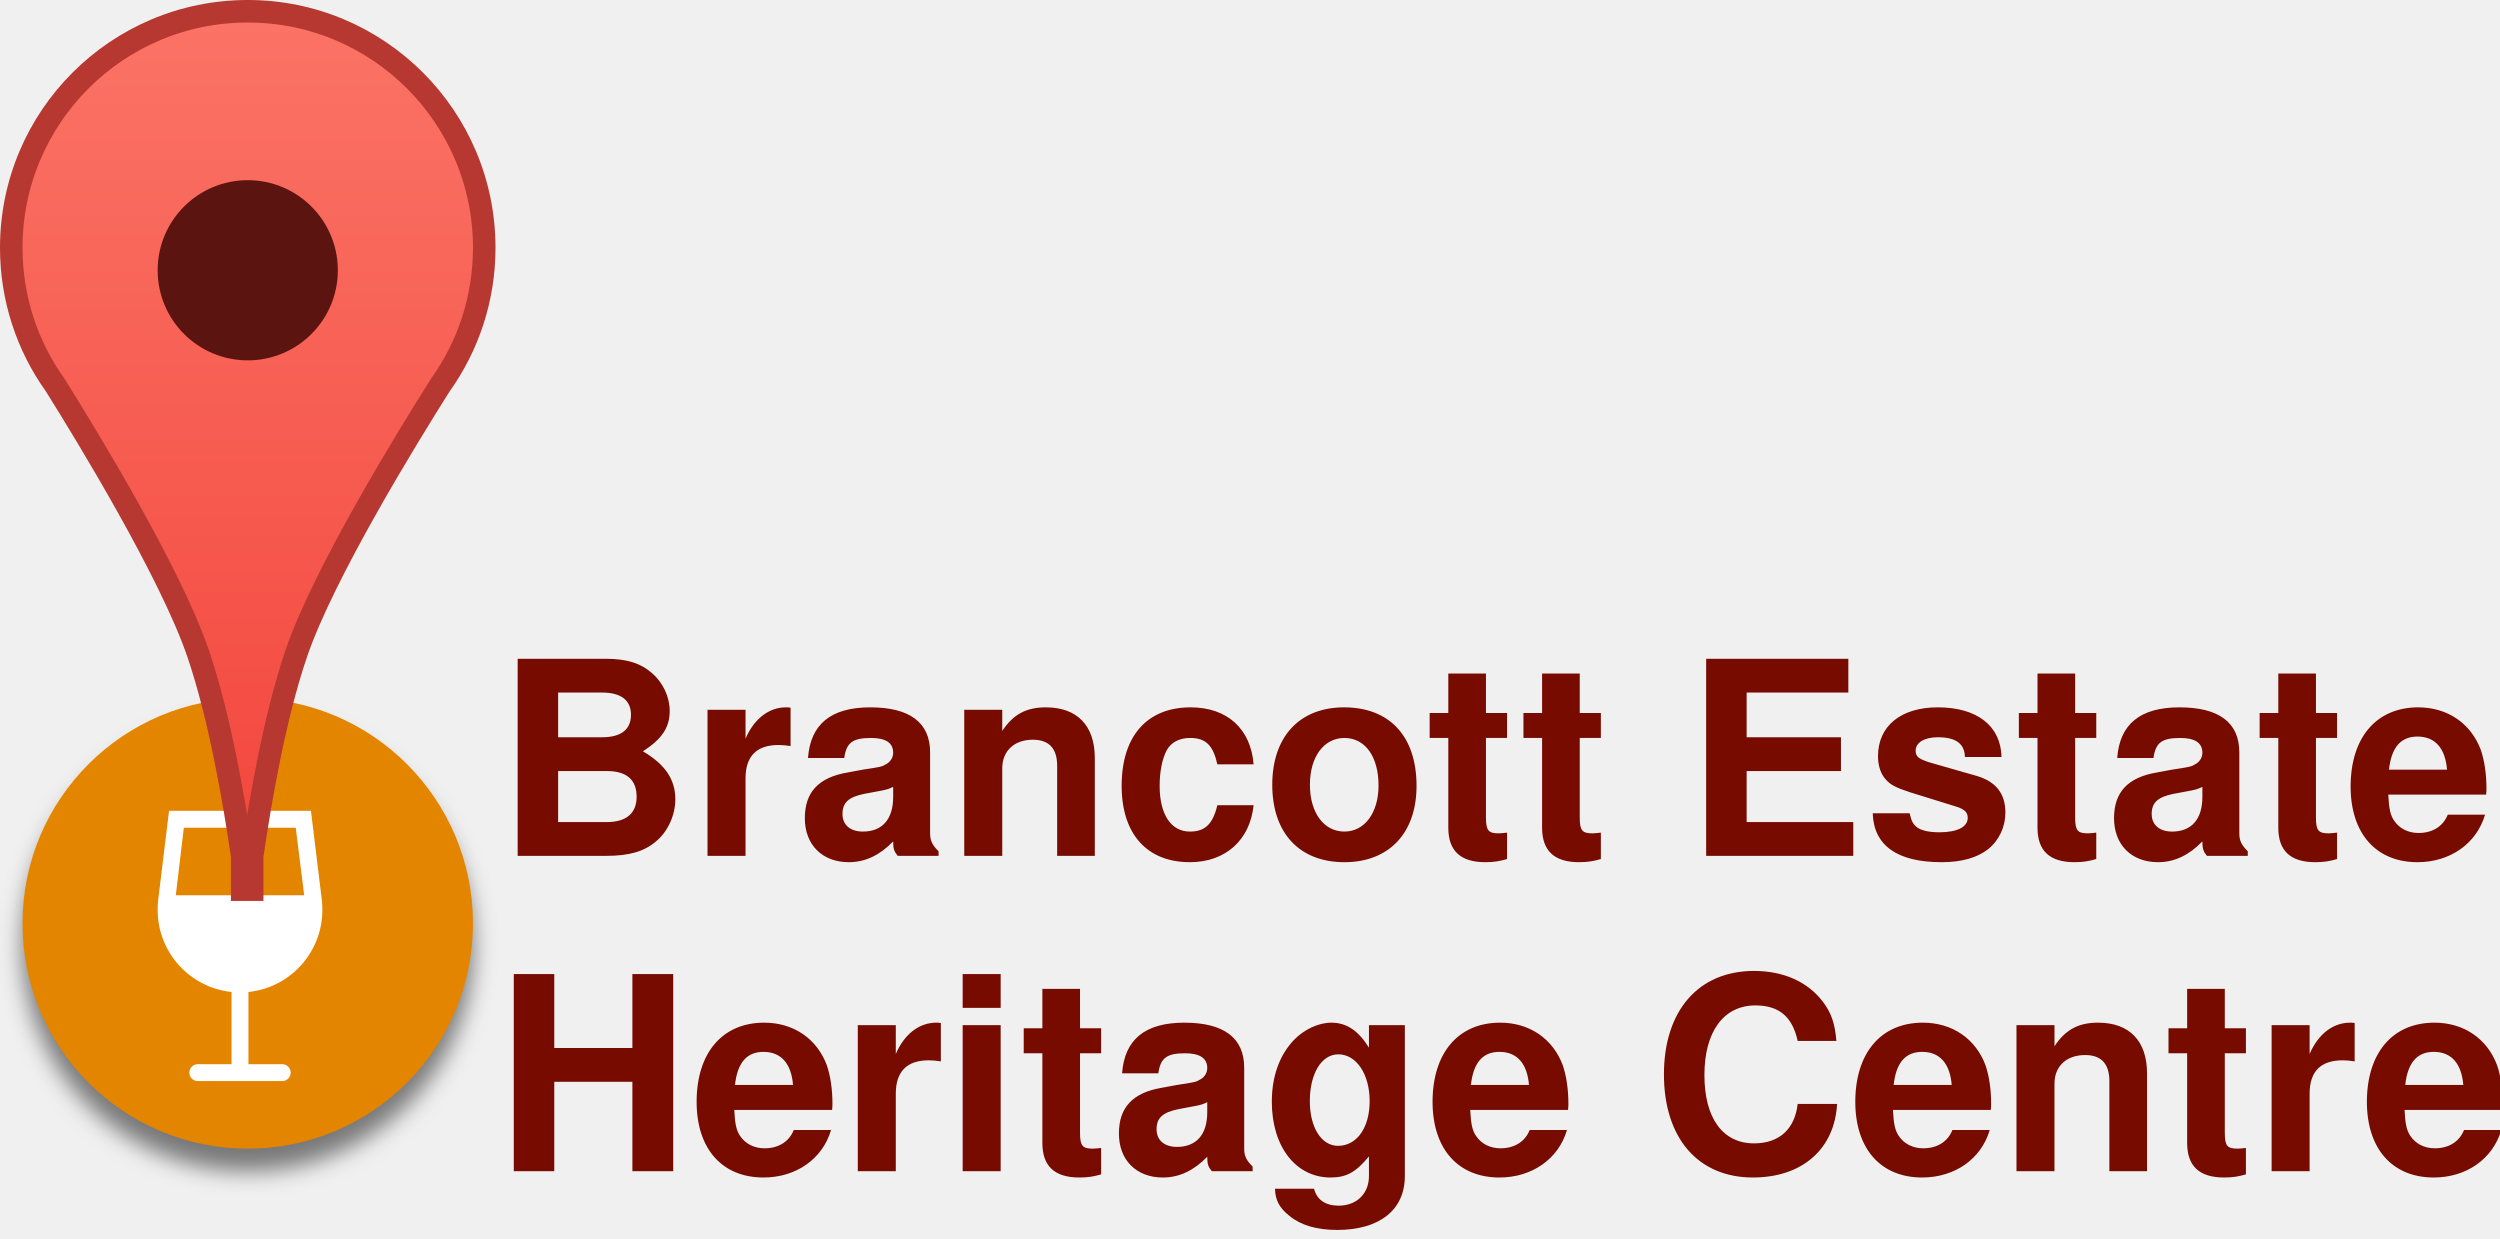
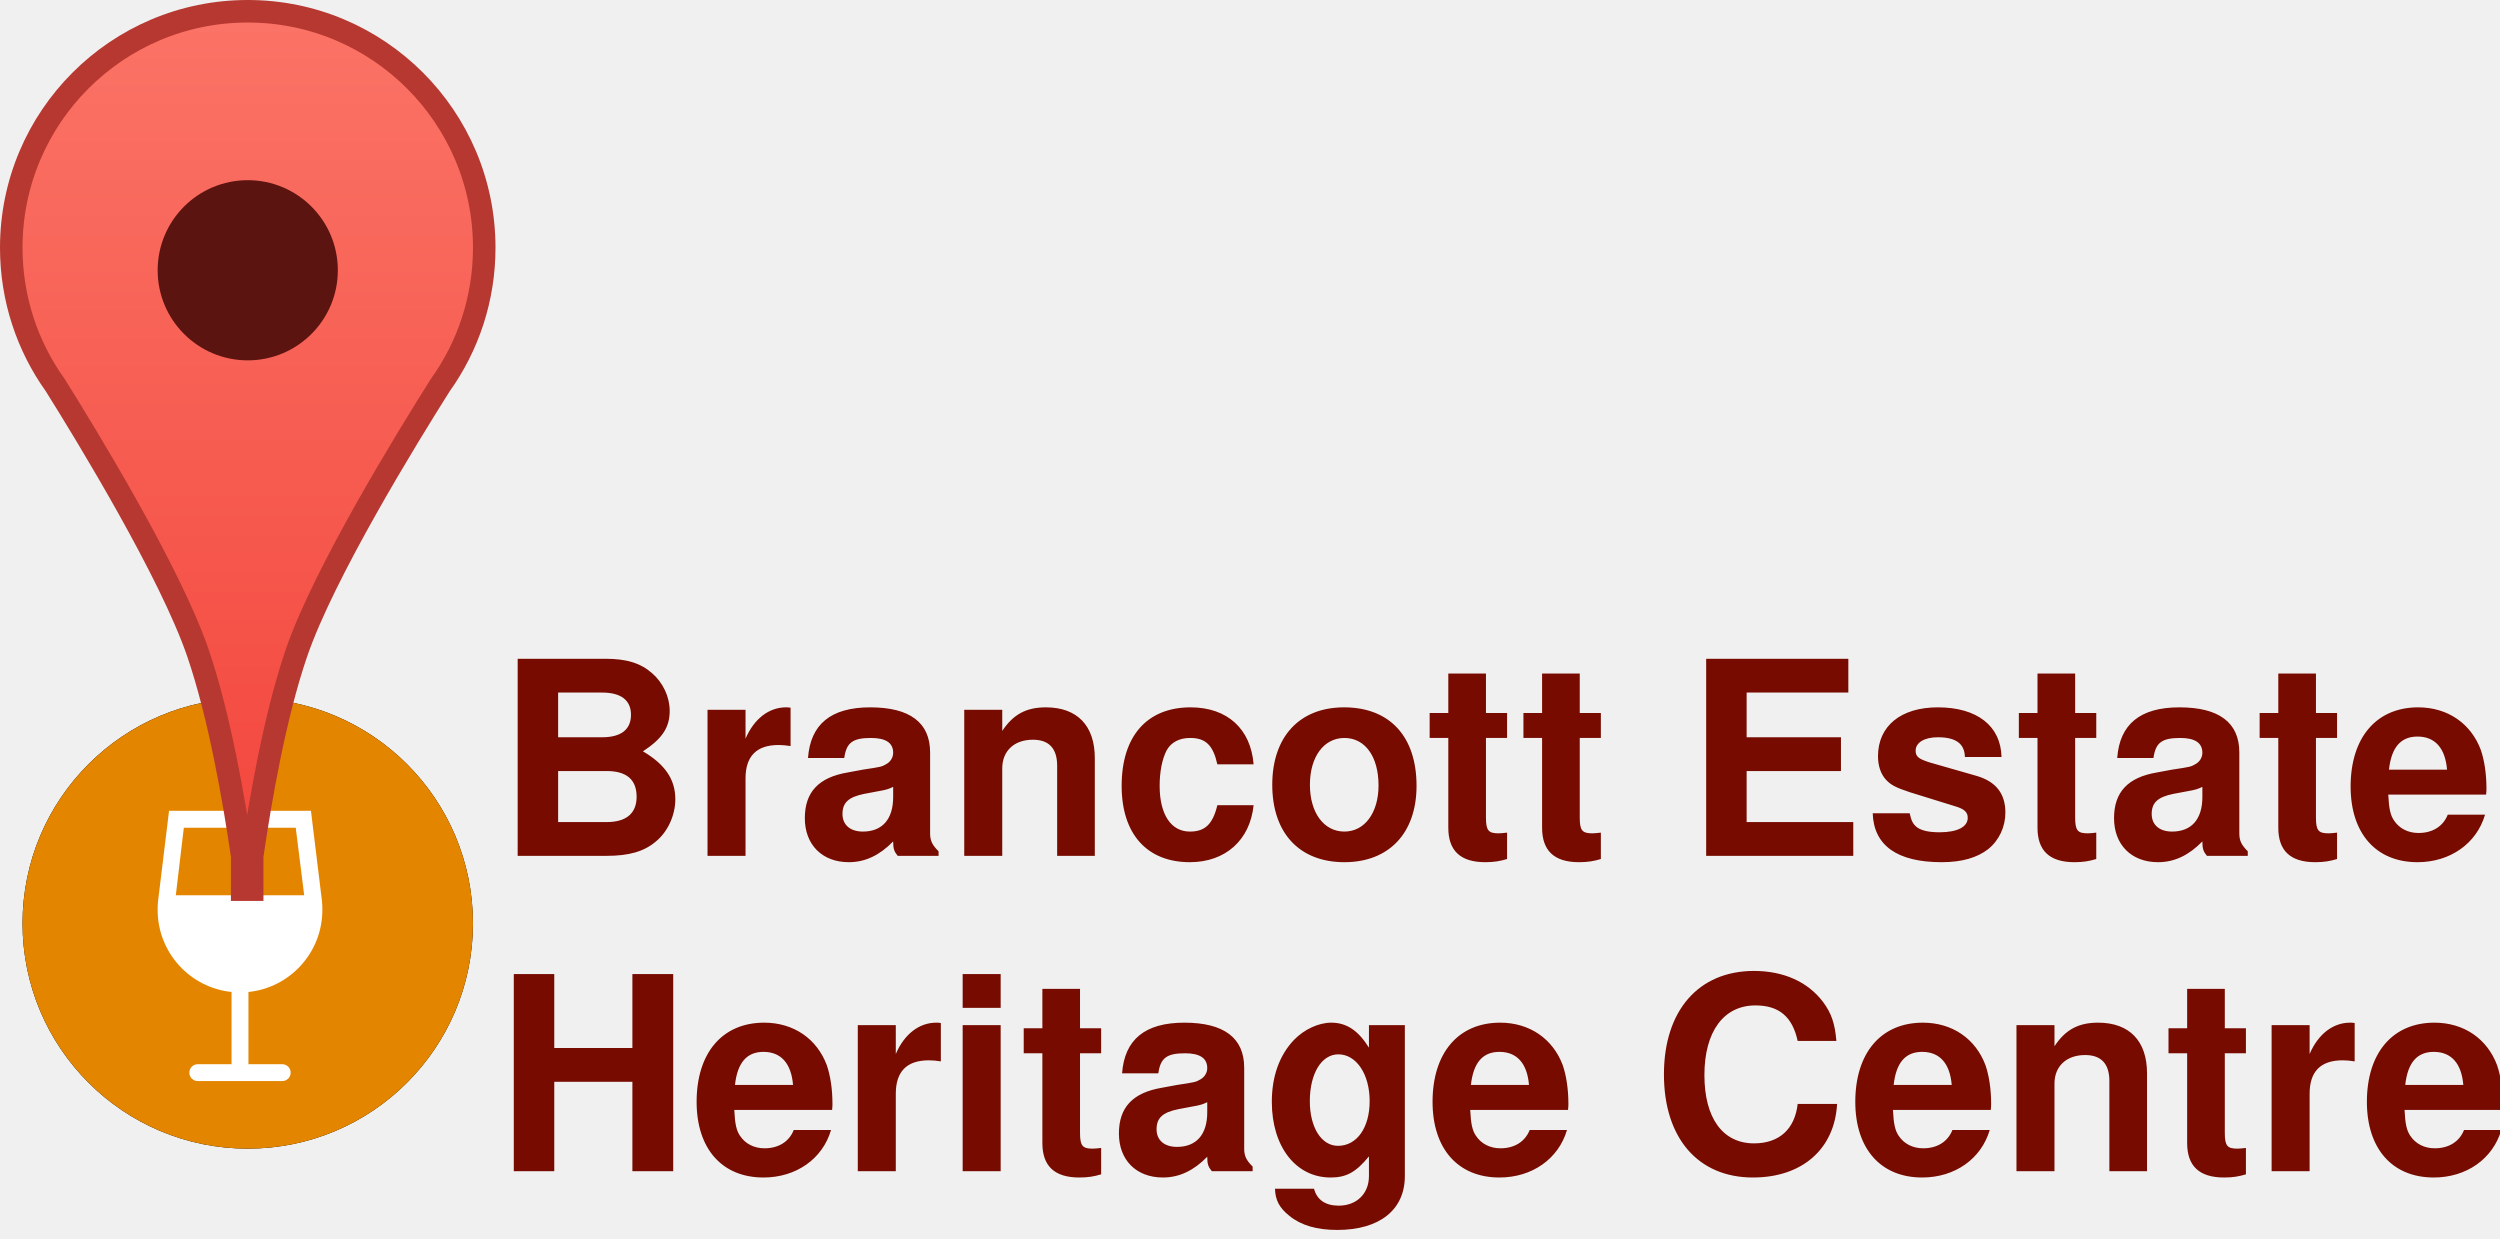
<svg xmlns="http://www.w3.org/2000/svg" xmlns:xlink="http://www.w3.org/1999/xlink" width="111px" height="55px" viewBox="0 0 111 55" version="1.1">
  <defs>
-     <circle id="path-1" cx="11" cy="41" r="10" />
-     <filter x="-50%" y="-50%" width="200%" height="200%" filterUnits="objectBoundingBox" id="filter-2">
-       <feOffset dx="0" dy="1" in="SourceAlpha" result="shadowOffsetOuter1" />
-       <feGaussianBlur stdDeviation="0.5" in="shadowOffsetOuter1" result="shadowBlurOuter1" />
-       <feColorMatrix values="0 0 0 0 0   0 0 0 0 0   0 0 0 0 0  0 0 0 0.5 0" type="matrix" in="shadowBlurOuter1" />
-     </filter>
-     <linearGradient x1="50%" y1="0%" x2="50%" y2="100%" id="linearGradient-3">
+     <linearGradient x1="50%" y1="0%" x2="50%" y2="100%" id="linearGradient-1">
      <stop stop-color="#FB7467" offset="0%" />
      <stop stop-color="#F3443B" offset="100%" />
    </linearGradient>
-     <path d="M10.253,40 L10.253,38.049 C9.908,35.674 9.264,31.928 8.317,29.158 C7.113,25.64 3.43,19.603 2.034,17.374 C0.753,15.576 0,13.376 0,11 C0,4.925 4.925,0 11,0 C17.075,0 22,4.925 22,11 C22,13.378 21.245,15.58 19.962,17.38 L19.962,17.38 C18.522,19.659 14.829,25.665 13.634,29.158 C12.686,31.928 12.042,35.674 11.697,38.049 L11.697,40 L10.253,40 L10.253,40 Z" id="path-4" />
-     <mask id="mask-5" maskContentUnits="userSpaceOnUse" maskUnits="objectBoundingBox" x="0" y="0" width="22" height="40" fill="white">
-       <use xlink:href="#path-4" />
-     </mask>
+     <path d="M10.253,40 L10.253,38.049 C9.908,35.674 9.264,31.928 8.317,29.158 C7.113,25.64 3.43,19.603 2.034,17.374 C0.753,15.576 0,13.376 0,11 C0,4.925 4.925,0 11,0 C17.075,0 22,4.925 22,11 C22,13.378 21.245,15.58 19.962,17.38 L19.962,17.38 C18.522,19.659 14.829,25.665 13.634,29.158 C12.686,31.928 12.042,35.674 11.697,38.049 L11.697,40 L10.253,40 L10.253,40 Z" id="path-2" />
  </defs>
  <g id="Page-1" stroke="none" stroke-width="1" fill="none" fill-rule="evenodd">
    <g id="brancott-google-pin">
-       <text id="Brancott-Estate-Heri" font-family="Helvetica-Bold, Helvetica" font-size="12" font-weight="bold" fill="#770B00">
-         <tspan x="22" y="38">Brancott Estate</tspan>
-         <tspan x="22" y="52">Heritage Centre</tspan>
-       </text>
-       <g id="Oval">
-         <use fill="black" fill-opacity="1" filter="url(#filter-2)" xlink:href="#path-1" />
-         <use fill="#E48500" fill-rule="evenodd" xlink:href="#path-1" />
-       </g>
-       <path d="M14.312,40.406 C14.312,40.275 14.312,40.125 14.294,39.994 L13.806,36 L7.506,36 L7.019,39.994 C7,40.144 7,40.275 7,40.406 C7,42.3 8.444,43.856 10.281,44.044 L10.281,47.25 L8.781,47.25 C8.575,47.25 8.406,47.419 8.406,47.625 C8.406,47.831 8.575,48 8.781,48 L12.531,48 C12.738,48 12.906,47.831 12.906,47.625 C12.906,47.419 12.738,47.25 12.531,47.25 L11.031,47.25 L11.031,44.044 C12.869,43.856 14.312,42.3 14.312,40.406 Z M13.131,36.75 L13.506,39.75 L7.806,39.75 L8.162,36.75 L13.131,36.75 Z" id="Page-1" fill="#FFFFFF" />
-       <g id="google_maps_pin">
-         <use id="pin" stroke="#B73830" mask="url(#mask-5)" stroke-width="2" fill="url(#linearGradient-3)" xlink:href="#path-4" />
-         <path d="M11,16 C13.209,16 15,14.209 15,12 C15,9.791 13.209,8 11,8 C8.791,8 7,9.791 7,12 C7,14.209 8.791,16 11,16 Z" id="circle" fill="#5C1410" />
+       <g id="Page-1">
+         <g id="brancott-google-pin">
+           <rect id="Rectangle" fill="#EFEDE4" fill-rule="nonzero" opacity="0" x="20" y="27" width="95" height="28" />
+           <text id="Brancott-Estate" fill="#770B00" font-family="Helvetica-Bold, Helvetica" font-size="12" font-weight="bold">
+             <tspan x="22" y="38">Brancott Estate</tspan>
+           </text>
+           <text id="Heritage-Centre" fill="#770B00" font-family="Helvetica-Bold, Helvetica" font-size="12" font-weight="bold">
+             <tspan x="22" y="52">Heritage Centre</tspan>
+           </text>
+           <g id="Oval" transform="translate(1, 31)">
+             <g id="path-1-link" fill-rule="nonzero" fill="#000000">
+               <circle id="path-1" cx="10" cy="10" r="10" />
+             </g>
+             <g id="path-1-link" fill="#E48500">
+               <circle id="path-1" cx="10" cy="10" r="10" />
+             </g>
+           </g>
+           <path d="M14.312,40.406 C14.312,40.275 14.312,40.125 14.294,39.994 L13.806,36 L7.506,36 L7.019,39.994 C7,40.144 7,40.275 7,40.406 C7,42.3 8.444,43.856 10.281,44.044 L10.281,47.25 L8.781,47.25 C8.575,47.25 8.406,47.419 8.406,47.625 C8.406,47.831 8.575,48 8.781,48 L12.531,48 C12.738,48 12.906,47.831 12.906,47.625 C12.906,47.419 12.738,47.25 12.531,47.25 L11.031,47.25 L11.031,44.044 C12.869,43.856 14.312,42.3 14.312,40.406 Z M13.131,36.75 L13.506,39.75 L7.806,39.75 L8.162,36.75 L13.131,36.75 Z" id="Page-1" fill="#FFFFFF" fill-rule="nonzero" />
+           <g id="google_maps_pin">
+             <g id="pin">
+               <g id="path-4-Clipped">
+                 <mask id="mask-3" fill="white">
+                   <use xlink:href="#path-2" />
+                 </mask>
+                 <g id="path-4" />
+                 <path d="M10.253,40 L10.253,38.049 C9.908,35.674 9.264,31.928 8.317,29.158 C7.113,25.64 3.43,19.603 2.034,17.374 C0.753,15.576 0,13.376 0,11 C0,4.925 4.925,0 11,0 C17.075,0 22,4.925 22,11 C22,13.378 21.245,15.58 19.962,17.38 L19.962,17.38 C18.522,19.659 14.829,25.665 13.634,29.158 C12.686,31.928 12.042,35.674 11.697,38.049 L11.697,40 L10.253,40 L10.253,40 Z" id="path-4" stroke="#B73830" stroke-width="2" fill="url(#linearGradient-1)" fill-rule="nonzero" mask="url(#mask-3)" />
+               </g>
+             </g>
+             <path d="M11,16 C13.209,16 15,14.209 15,12 C15,9.791 13.209,8 11,8 C8.791,8 7,9.791 7,12 C7,14.209 8.791,16 11,16 Z" id="circle" fill="#5C1410" fill-rule="nonzero" />
+           </g>
+         </g>
      </g>
    </g>
  </g>
</svg>
